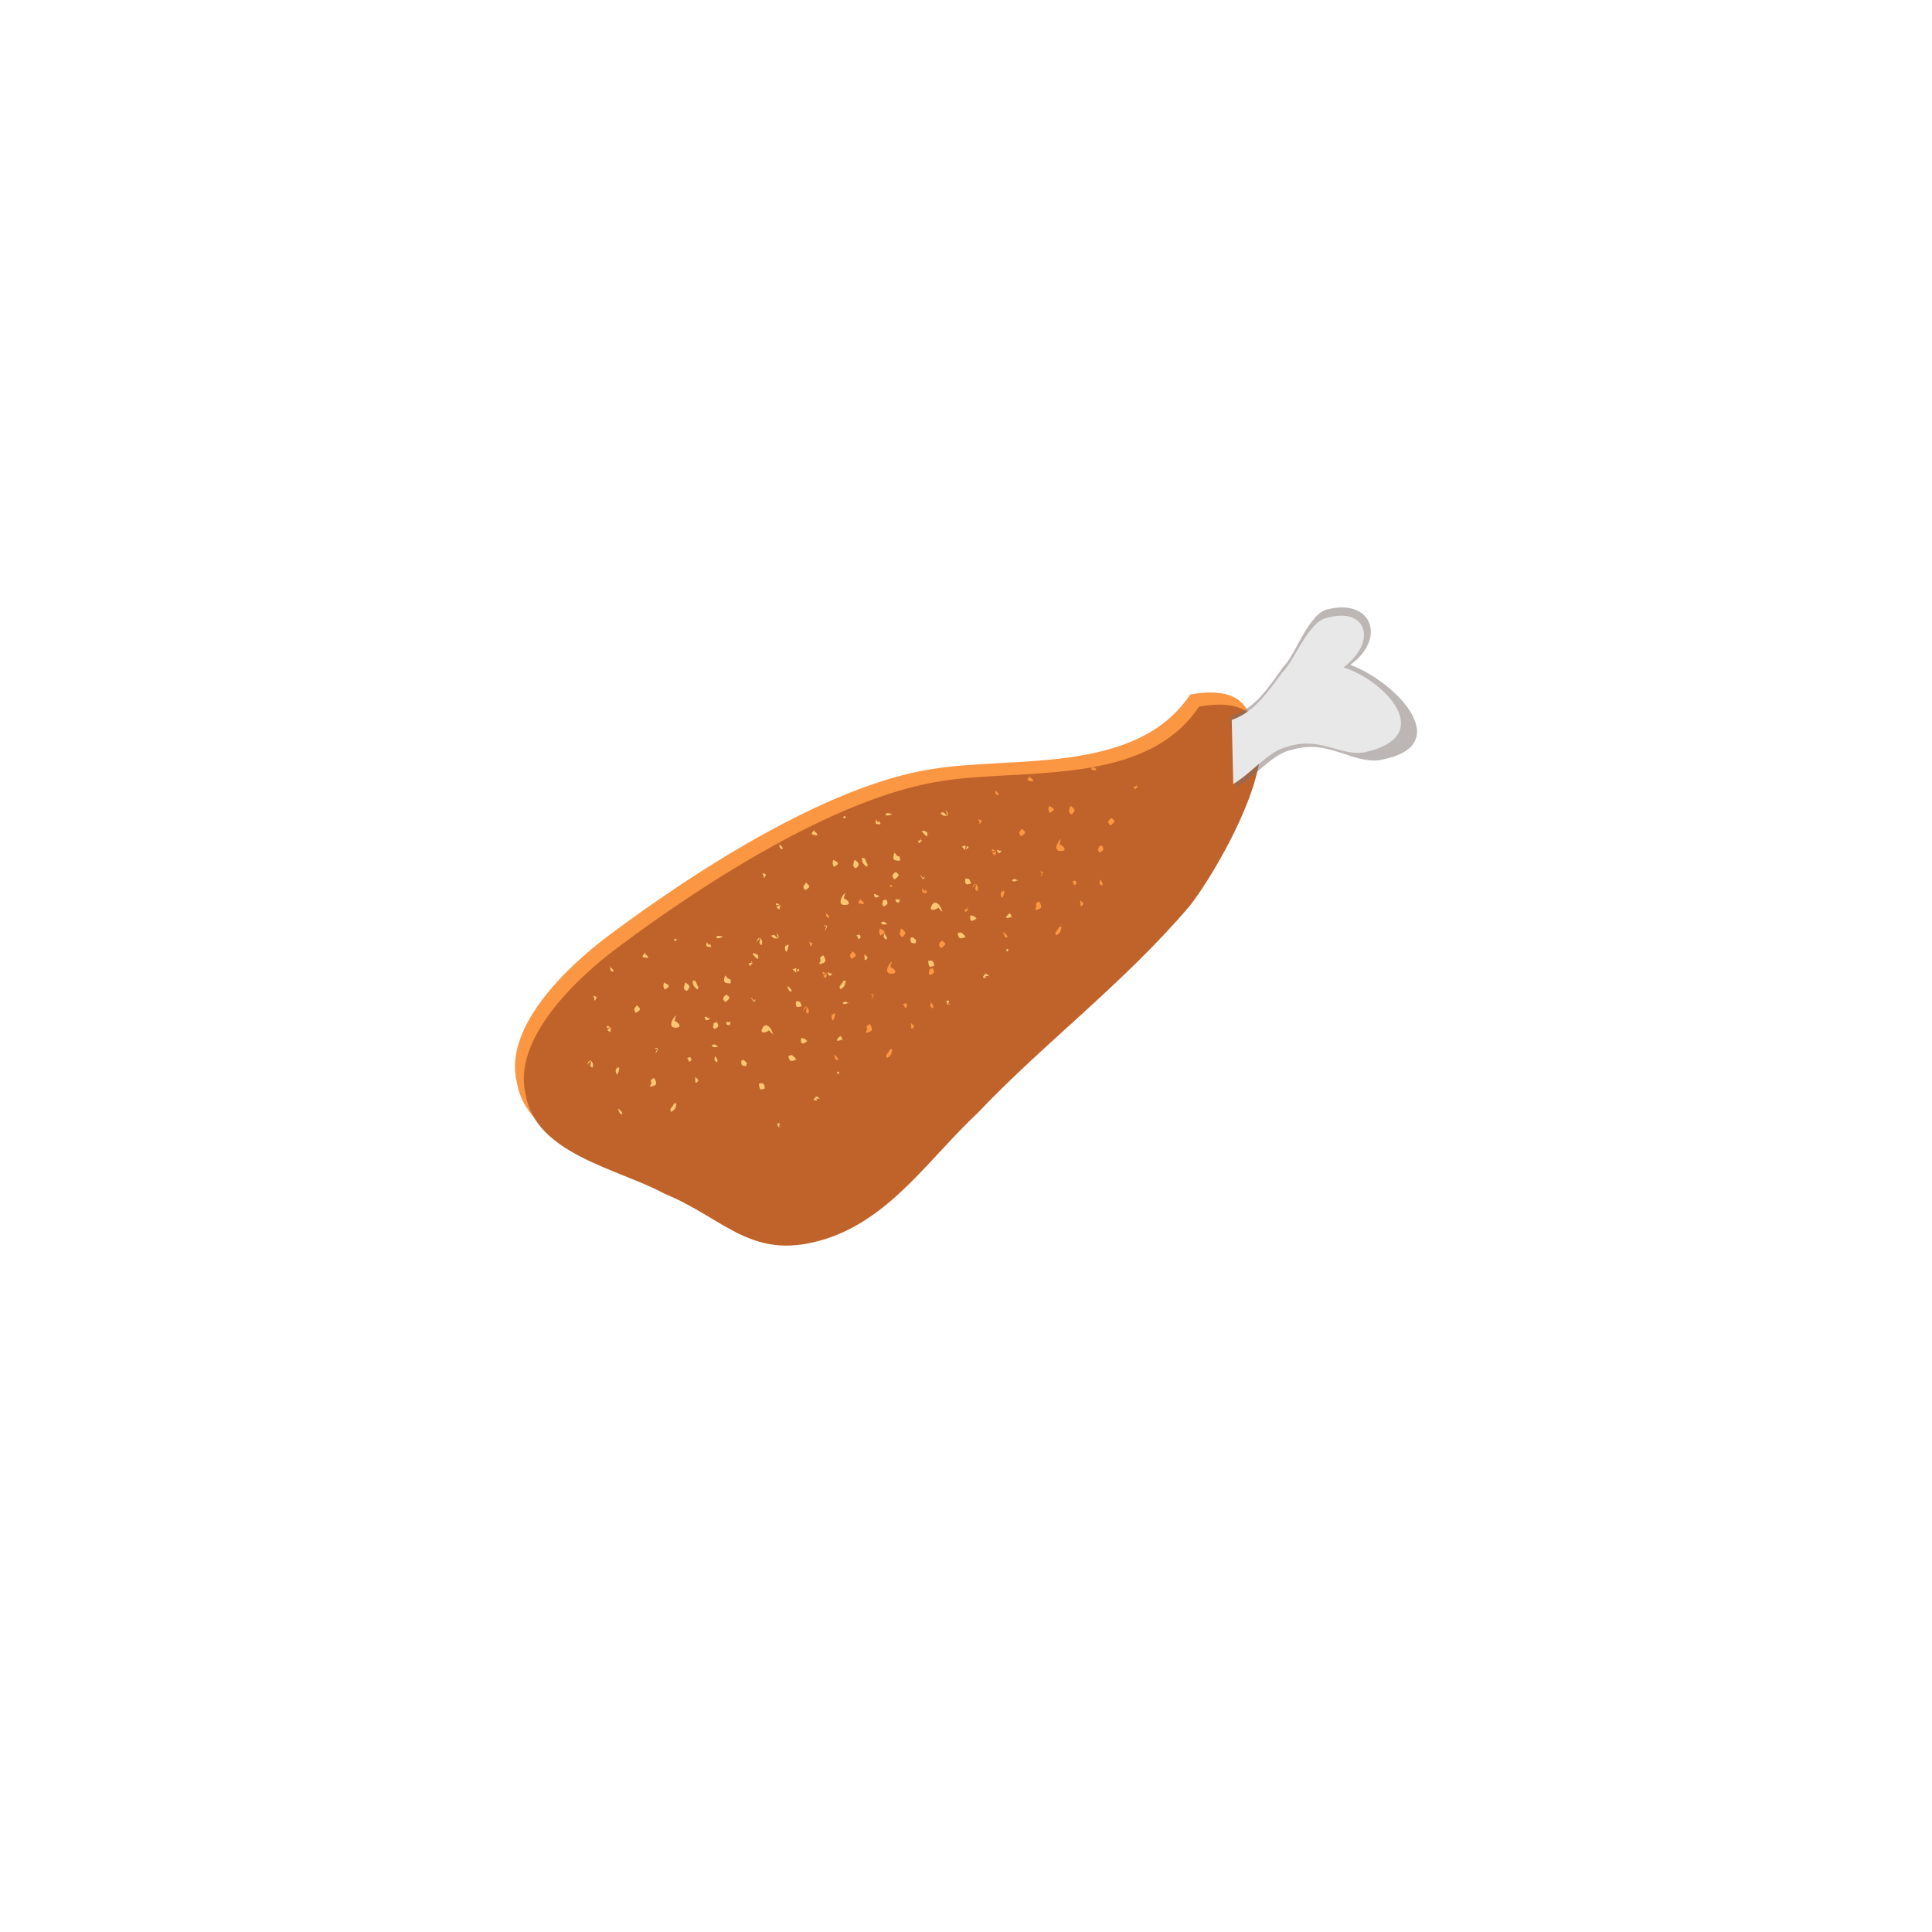
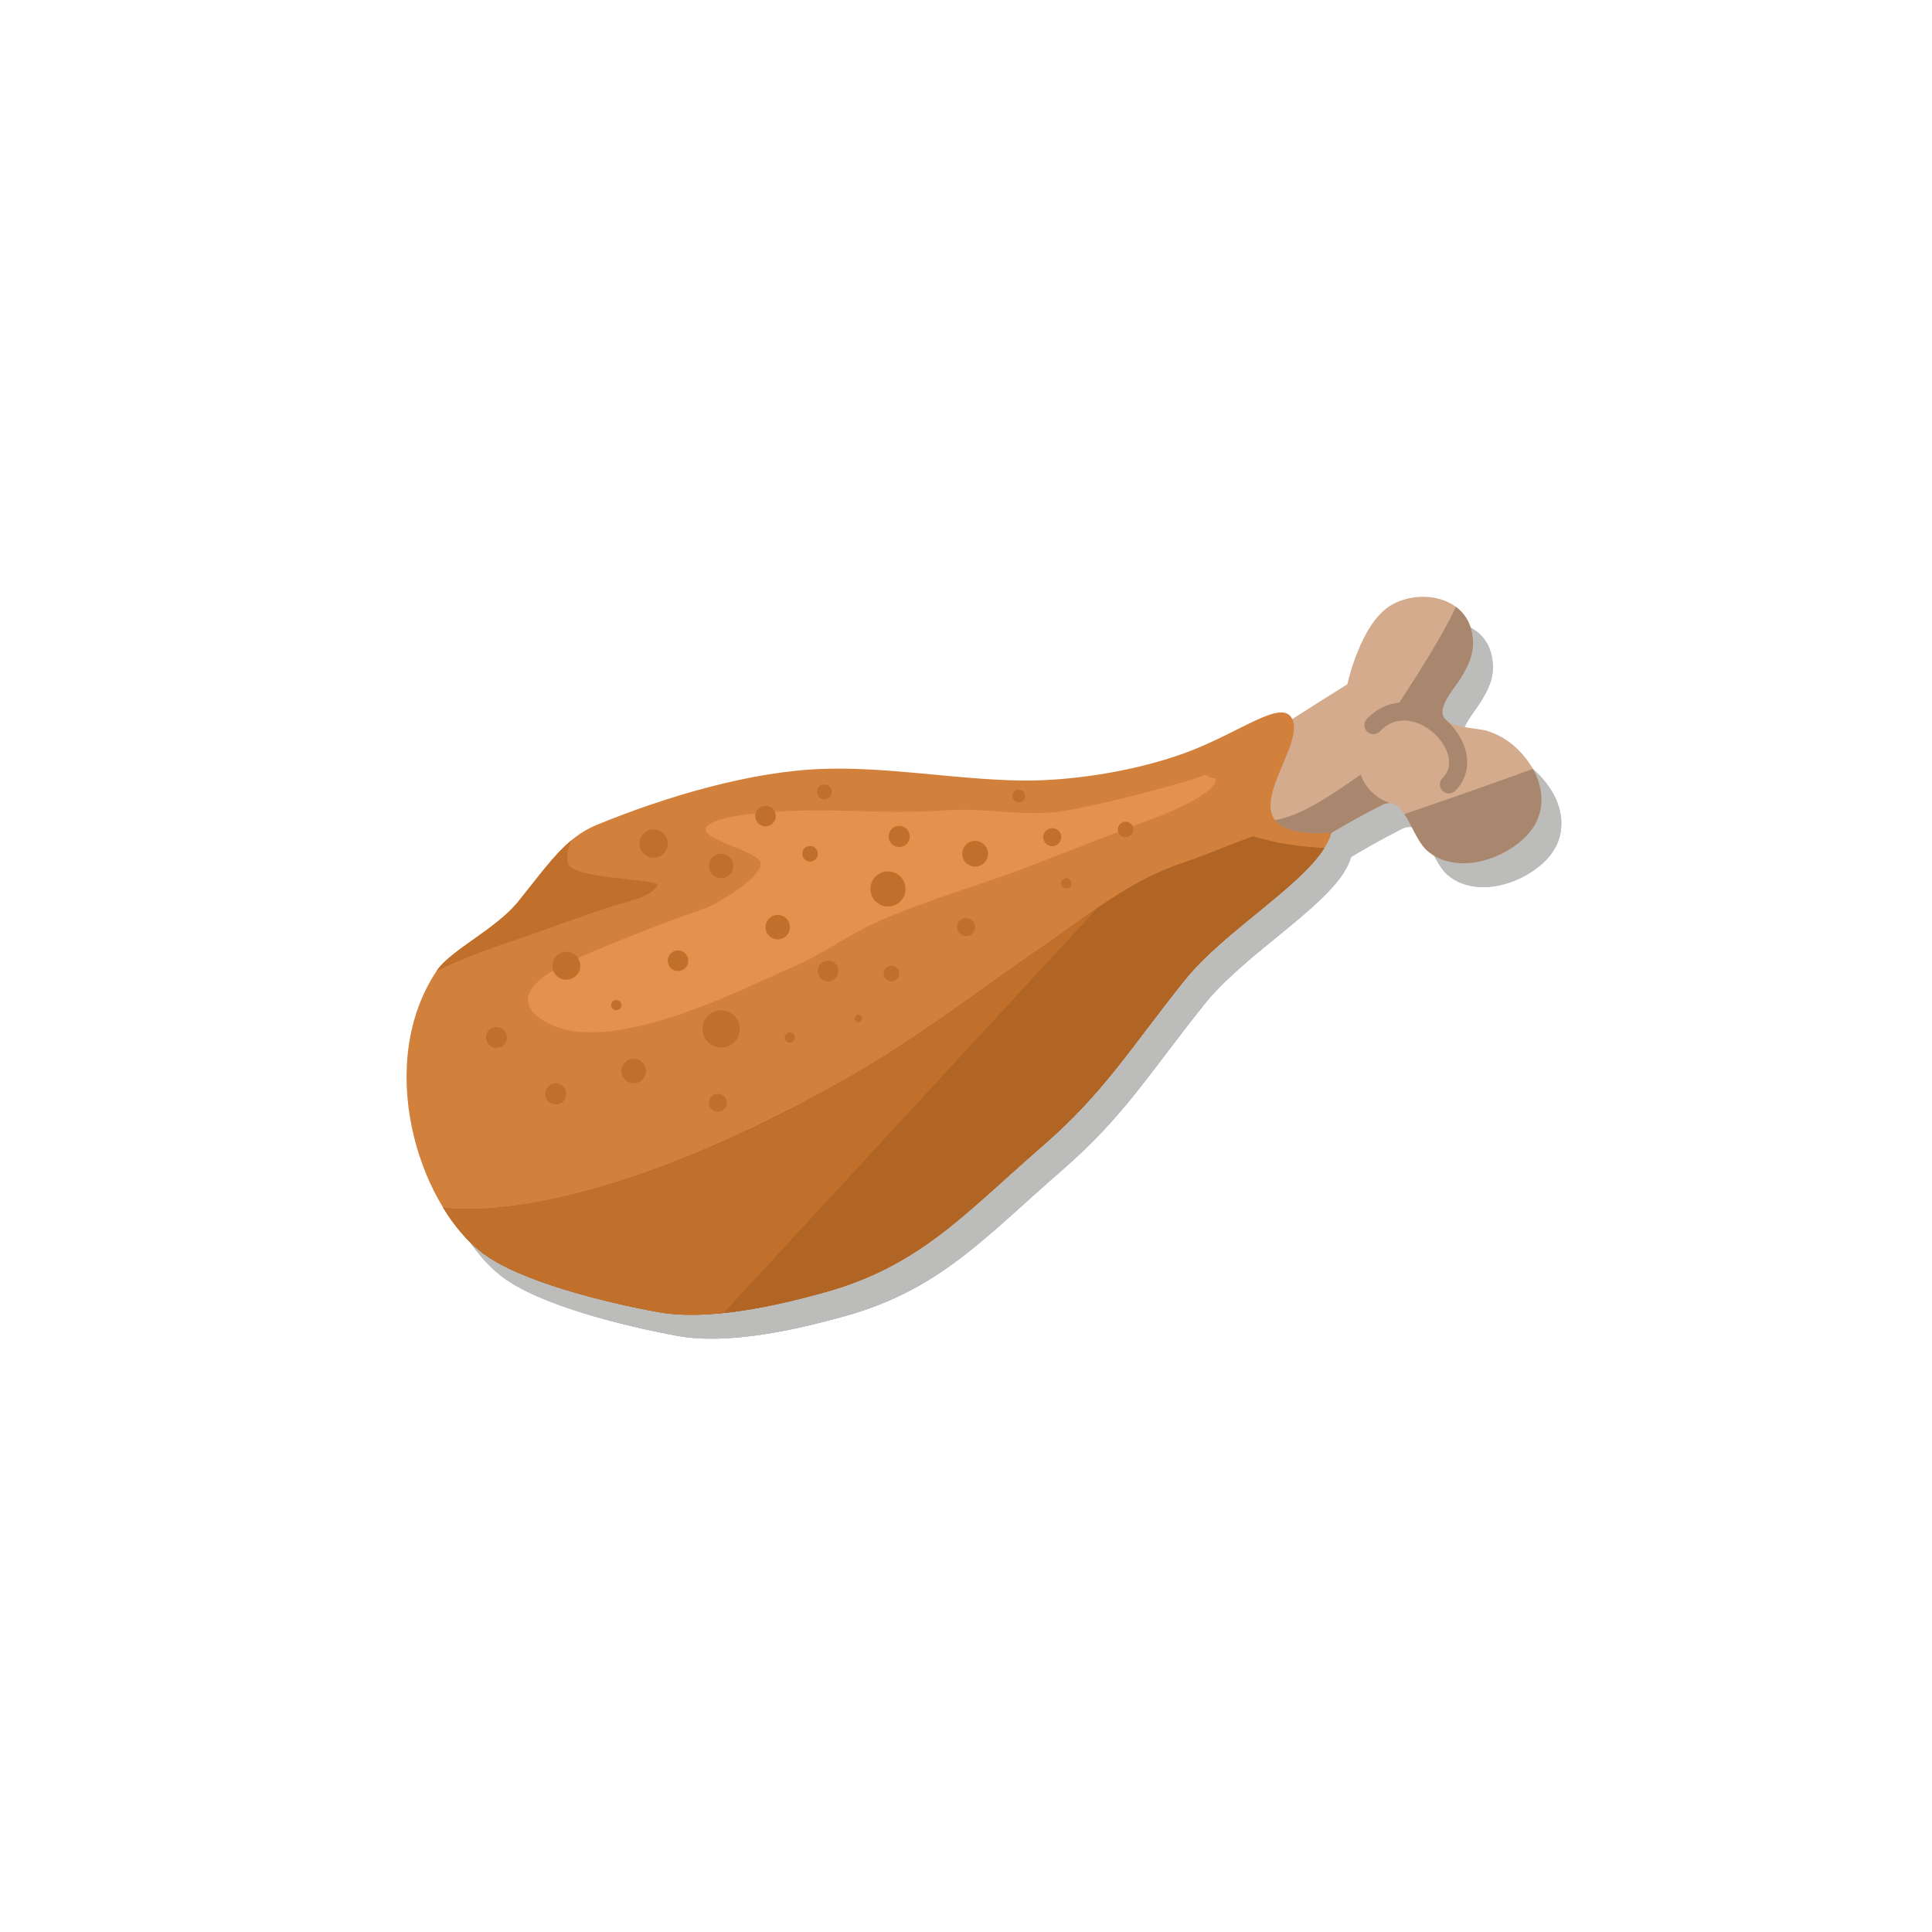
<svg xmlns="http://www.w3.org/2000/svg" version="1.1" id="Ebene_1" x="0px" y="0px" width="450px" height="450px" viewBox="0 0 450 450" enable-background="new 0 0 450 450" xml:space="preserve">
-   <g id="chicken_wing">
-     <g>
-       <path fill="#FB9642" d="M277.217,161.765c-12.505,18.854-41.693,14.277-60.122,17.364c-24.864,3.805-56.687,24.807-75.457,38.881    c-9.39,7.043-24.5,21.234-21.238,34.168c2.316,13.821,21.463,17.17,32.28,23.006c14.478,5.955,20.571,16.229,38.169,10.362    c14.822-5.036,23.493-18.511,34.829-29.155c15.164-16.023,33.936-30.103,49.16-47.957    C281.506,200.394,307.633,156.3,277.217,161.765" />
-     </g>
-     <g>
-       <path fill="#C0632A" d="M279.27,164.59c-12.506,18.859-41.693,14.278-60.124,17.365c-24.866,3.805-56.687,24.807-75.458,38.883    c-9.385,7.041-24.495,21.234-21.234,34.168c2.316,13.82,21.46,17.17,32.277,23.008c14.477,5.95,20.571,16.229,38.168,10.36    c14.827-5.036,23.497-18.513,34.83-29.155c15.164-16.025,33.937-30.103,49.158-47.956    C283.557,203.221,309.688,159.129,279.27,164.59" />
-     </g>
-     <g>
-       <g>
-         <path fill="#FBC672" d="M148.315,234.139c-0.371,0.752-0.996,0.754-0.242,1.752C149.696,235.129,148.948,234.758,148.315,234.139     " />
-       </g>
-       <g>
-         <path fill="#FBC672" d="M154.919,228.345c-0.37,0.753-0.618,1.257-0.114,2.13c1.622-0.76,0.869-1.132-0.134-1.627" />
-       </g>
-       <g>
-         <path fill="#FBC672" d="M159.431,229.324c0.004,0.627-0.496,1.002,0.51,1.496c1.12-1.006,0.621-1.252-0.264-1.998" />
-       </g>
-       <g>
-         <path fill="#FBC672" d="M157.465,236.467c-1.122,1.008-1.862,3.143,0.14,2.881c1.627-0.134-0.134-1.629-0.509-1.5" />
-       </g>
-       <g>
-         <path fill="#FBC672" d="M152.998,244.252c0.127,0.373-0.37,0.752-0.245,1.127c0.247-0.501,0.372-0.754,0.495-1.004     c-0.124-0.373-0.752-0.372-0.626,0.002" />
-       </g>
-       <g>
-         <path fill="#FBC672" d="M160.018,246.469c0.252,0.124,0.381,0.498,0.507,0.871c0.874-0.503,0.373-0.752,0.244-1.125" />
-       </g>
-       <g>
-         <path fill="#FBC672" d="M166.234,238.299c0.006,0.629-0.496,1.002,0.259,1.377c1.251-0.632,0.746-0.881,0.493-1.63" />
-       </g>
-       <g>
-         <path fill="#FBC672" d="M168.706,232.03c-0.121,0.25-0.624,0.629,0.257,1.376c1.497-1.137,0.874-1.133,0.245-1.756" />
-       </g>
-       <g>
-         <path fill="#FBC672" d="M151.791,252.393c0.121-0.25-0.252-0.123-0.375,0.754c1.749-0.386,1.624-0.762,0.991-2.006     c-0.626,0.002-0.498,0.377-0.871,0.502" />
-       </g>
-       <g>
-         <path fill="#FBC672" d="M143.63,248.053c-0.12,0.877-0.488,1.631,0.138,2.254c0.373-0.753,0.373-0.753,0.491-1.631     c-0.501-0.246-0.498,0.381-0.749,0.254" />
-       </g>
-       <g>
-         <path fill="#FBC672" d="M144.187,258.938c0.379,1.129,1.628,0.494-0.254-0.746" />
-       </g>
-       <g>
-         <path fill="#FBC672" d="M156.82,257.375c-0.373,0.752-0.999,0.756-0.493,1.629c0.875-0.505,0.997-0.754,1.242-1.887     c-0.126-0.371-0.627,0.006-0.627,0.006" />
-       </g>
-       <g>
-         <path fill="#FBC672" d="M161.924,251.465c0.249,0.123-0.25,0.502,0.251,0.75c0.999-0.756,0.123-0.877-0.259-1.377" />
-       </g>
-       <g>
-         <path fill="#FBC672" d="M166.524,245.936c0.002,0.621-0.496,1.004,0.51,1.5C167.405,246.682,166.653,246.311,166.524,245.936" />
-       </g>
-       <g>
-         <path fill="#FBC672" d="M142.334,239.297c-0.247,0.504-1.625,0.137-0.245,1.131c0.371-1.38,0.371-0.757-0.506-1.501     c-0.375,0.13-0.248,0.501-0.248,0.501" />
-       </g>
-       <g>
-         <path fill="#FBC672" d="M137.617,246.959c0.13,1-0.62,1.252,0.383,1.748C138.249,247.578,138.123,247.832,137.617,246.959     c-0.747,0.253-0.627,0.627-0.87,1.127" />
-       </g>
-       <g>
-         <path fill="#FBC672" d="M138.291,232.309c0.253,0.125,0.006,0.625,0.258,0.75c0.87-1.131,0.117-0.877-0.38-1.125" />
-       </g>
-       <g>
-         <path fill="#FBC672" d="M142.139,225.156c0.125,0.374-0.373,0.752,0.633,1.25l0.122-0.256l0,0     c-0.254-0.747-0.629-0.62-1.007-1.117" />
-       </g>
-       <g>
-         <path fill="#FBC672" d="M150.382,221.736c-0.747,0.877-1.247,1.256,0.256,1.375c0.25,0.121,0.498-0.378,0.373-0.131     c-0.501-0.869-1.128-0.869-0.877-0.744" />
-       </g>
-       <g>
-         <path fill="#FBC672" d="M157.75,218.818c-0.376,0.126-0.63-0.624-0.748,0.254l0.25,0.125c0.623-0.006,0,0,0,0" />
-       </g>
-       <g>
-         <path fill="#FBC672" d="M164.638,219.41c0.003,0.625-0.621,1.254,1.005,1.119l0,0c0.125-0.252-0.375-0.498-0.253-0.749     c-0.376,0.128-0.248,0.503-0.248,0.503" />
-       </g>
-       <g>
-         <path fill="#FBC672" d="M175.051,224.238c-0.126,0.25-1.127-0.248-0.369,0.752l0.62-0.628c-0.63-0.622-0.38-0.5-0.125-0.375" />
-       </g>
-     </g>
-     <g>
-       <g>
-         <path fill="#FBC672" d="M186.784,234.341c-0.452-0.707-0.131-1.245-1.375-1.11C185.219,235.012,185.928,234.561,186.784,234.341" />
-       </g>
-       <g>
-         <path fill="#FBC672" d="M188.339,242.986c-0.452-0.707-0.759-1.18-1.763-1.197c-0.19,1.783,0.52,1.33,1.46,0.725" />
-       </g>
-       <g>
-         <path fill="#FBC672" d="M185.17,246.348c-0.536-0.324-0.6-0.943-1.543-0.339c0.284,1.481,0.754,1.175,1.848,0.81" />
-       </g>
-       <g>
-         <path fill="#FBC672" d="M180.067,240.975c-0.285-1.479-1.727-3.213-2.537-1.365c-0.724,1.464,1.461,0.724,1.546,0.338" />
-       </g>
-       <g>
-         <path fill="#FBC672" d="M175.705,233.132c-0.389-0.081-0.455-0.702-0.839-0.788c0.303,0.471,0.451,0.707,0.604,0.94     c0.387,0.083,0.707-0.451,0.321-0.536" />
-       </g>
-       <g>
-         <path fill="#FBC672" d="M170.182,238.003c-0.235,0.151-0.623,0.065-1.011-0.017c-0.015,1.008,0.459,0.705,0.844,0.791" />
-       </g>
-       <g>
-         <path fill="#FBC672" d="M173.972,247.543c-0.538-0.318-0.604-0.941-1.312-0.488c-0.1,1.396,0.371,1.094,1.143,1.262" />
-       </g>
-       <g>
-         <path fill="#FBC672" d="M178.071,252.896c-0.153-0.237-0.221-0.859-1.315-0.491c0.201,1.868,0.52,1.331,1.379,1.112" />
-       </g>
-       <g>
-         <path fill="#FBC672" d="M169.354,227.896c0.152,0.235,0.234-0.151-0.453-0.707c-0.575,1.699-0.186,1.783,1.208,1.885     c0.32-0.539-0.064-0.621,0.019-1.01" />
-       </g>
-       <g>
-         <path fill="#FBC672" d="M177.282,223.148c-0.69-0.559-1.146-1.264-2.002-1.047c0.452,0.709,0.452,0.709,1.144,1.264     c0.47-0.302-0.068-0.622,0.168-0.775" />
-       </g>
-       <g>
-         <path fill="#FBC672" d="M167.667,218.004c-1.158-0.249-1.262,1.144,0.773,0.173" />
-       </g>
-       <g>
-         <path fill="#FBC672" d="M162.493,229.636c-0.455-0.706-0.134-1.243-1.143-1.261c-0.019,1.01,0.134,1.245,0.969,2.035     c0.387,0.087,0.324-0.539,0.324-0.539" />
-       </g>
-       <g>
-         <path fill="#FBC672" d="M164.919,237.057c-0.234,0.148-0.299-0.471-0.772-0.171c0.135,1.246,0.69,0.556,1.311,0.488" />
-       </g>
-       <g>
-         <path fill="#FBC672" d="M167.285,243.854c-0.538-0.32-0.605-0.942-1.55-0.338C166.191,244.221,166.898,243.768,167.285,243.854" />
-       </g>
-       <g>
-         <path fill="#FBC672" d="M185.448,226.551c-0.303-0.466,0.727-1.459-0.84-0.79c0.993,1.028,0.456,0.71,1.546,0.339     c0.085-0.385-0.303-0.471-0.303-0.471" />
-       </g>
-       <g>
-         <path fill="#FBC672" d="M181.322,218.56c-0.926-0.401-0.759-1.179-1.7-0.571C180.464,218.777,180.312,218.542,181.322,218.56     c0.168-0.771-0.216-0.858-0.522-1.329" />
-       </g>
-       <g>
-         <path fill="#FBC672" d="M193.52,226.699c-0.236,0.15-0.538-0.324-0.773-0.172c0.52,1.33,0.688,0.556,1.161,0.253" />
-       </g>
-       <g>
-         <path fill="#FBC672" d="M197.664,233.68c-0.385-0.082-0.448-0.705-1.393-0.104l0.148,0.238l0,0     c0.774,0.168,0.859-0.219,1.479-0.284" />
-       </g>
-       <g>
-         <path fill="#FBC672" d="M196.344,242.508c-0.37-1.094-0.434-1.717-1.312-0.486c-0.234,0.149,0.064,0.619-0.082,0.384     c1.005,0.019,1.325-0.521,1.092-0.367" />
-       </g>
-       <g>
-         <path fill="#FBC672" d="M195.04,250.326c0.084-0.385,0.857-0.217,0.17-0.771l-0.235,0.149c-0.32,0.537,0,0,0,0" />
-       </g>
-       <g>
-         <path fill="#FBC672" d="M190.979,255.921c-0.537-0.319-0.754-1.179-1.479,0.284l0,0c0.15,0.238,0.621-0.066,0.771,0.17     c0.085-0.387-0.299-0.471-0.299-0.471" />
-       </g>
-       <g>
-         <path fill="#FBC672" d="M181.469,262.352c-0.149-0.235,0.792-0.843-0.449-0.707l0.216,0.855c0.856-0.215,0.621-0.064,0.389,0.087     " />
-       </g>
-     </g>
-     <g>
-       <g>
-         <path fill="#FBC672" d="M187.74,205.568c-0.372,0.75-1,0.754-0.241,1.754C189.122,206.561,188.37,206.189,187.74,205.568" />
-       </g>
-       <g>
-         <path fill="#FBC672" d="M194.345,199.776c-0.373,0.75-0.621,1.257-0.117,2.127c1.623-0.759,0.871-1.13-0.134-1.625" />
-       </g>
-       <g>
-         <path fill="#FBC672" d="M198.855,200.754c0.004,0.625-0.494,1.004,0.508,1.499c1.122-1.007,0.621-1.253-0.26-1.999" />
-       </g>
-       <g>
-         <path fill="#FBC672" d="M196.891,207.9c-1.122,1.004-1.861,3.136,0.136,2.879c1.629-0.135-0.13-1.63-0.506-1.5" />
-       </g>
-       <g>
-         <path fill="#FBC672" d="M192.422,215.684c0.128,0.37-0.373,0.752-0.244,1.129c0.248-0.505,0.373-0.759,0.494-1.006     c-0.125-0.376-0.751-0.374-0.625,0.003" />
-       </g>
-       <g>
-         <path fill="#FBC672" d="M199.446,217.9c0.248,0.122,0.376,0.498,0.501,0.871c0.875-0.502,0.373-0.749,0.245-1.126" />
-       </g>
-       <g>
-         <path fill="#FBC672" d="M205.659,209.732c0.007,0.625-0.494,1.004,0.257,1.377c1.249-0.635,0.748-0.883,0.492-1.633" />
-       </g>
-       <g>
-         <path fill="#FBC672" d="M208.133,203.461c-0.126,0.252-0.625,0.627,0.259,1.374c1.494-1.133,0.868-1.128,0.238-1.752" />
-       </g>
-       <g>
-         <path fill="#FBC672" d="M191.212,223.823c0.125-0.251-0.25-0.121-0.37,0.755c1.749-0.385,1.621-0.76,0.99-2.01     c-0.625,0.006-0.498,0.381-0.873,0.506" />
-       </g>
-       <g>
-         <path fill="#FBC672" d="M183.052,219.487c-0.115,0.874-0.488,1.628,0.141,2.249c0.37-0.752,0.37-0.752,0.489-1.629     c-0.498-0.248-0.498,0.378-0.746,0.254" />
-       </g>
-       <g>
-         <path fill="#FBC672" d="M183.611,230.373c0.379,1.122,1.629,0.49-0.253-0.753" />
-       </g>
-       <g>
-         <path fill="#FBC672" d="M196.246,228.805c-0.374,0.756-0.998,0.758-0.496,1.631c0.874-0.502,0.996-0.757,1.244-1.885     c-0.125-0.375-0.627,0.004-0.627,0.004" />
-       </g>
-       <g>
-         <path fill="#FBC672" d="M201.346,222.896c0.251,0.124-0.249,0.502,0.253,0.75c0.997-0.756,0.12-0.875-0.259-1.375" />
-       </g>
-       <g>
-         <path fill="#FBC672" d="M205.949,217.368c0.003,0.624-0.494,1.003,0.508,1.498C206.829,218.111,206.078,217.741,205.949,217.368" />
-       </g>
-       <g>
-         <path fill="#FBC672" d="M181.756,210.729c-0.245,0.502-1.624,0.135-0.242,1.129c0.367-1.377,0.37-0.753-0.51-1.498     c-0.376,0.127-0.251,0.499-0.251,0.499" />
-       </g>
-       <g>
-         <path fill="#FBC672" d="M177.041,218.39c0.131,1.002-0.62,1.255,0.385,1.747C177.67,219.012,177.548,219.263,177.041,218.39     c-0.752,0.253-0.624,0.627-0.872,1.13" />
-       </g>
-       <g>
-         <path fill="#FBC672" d="M177.715,203.742c0.251,0.124,0.004,0.625,0.254,0.748c0.874-1.129,0.122-0.877-0.379-1.124" />
-       </g>
-       <g>
-         <path fill="#FBC672" d="M181.56,196.586c0.128,0.378-0.373,0.756,0.632,1.25l0.123-0.252l0,0     c-0.253-0.748-0.627-0.62-1.005-1.121" />
-       </g>
-       <g>
-         <path fill="#FBC672" d="M189.807,193.165c-0.749,0.882-1.248,1.26,0.256,1.376c0.252,0.124,0.5-0.379,0.376-0.125     c-0.508-0.877-1.133-0.875-0.883-0.749" />
-       </g>
-       <g>
-         <path fill="#FBC672" d="M197.175,190.249c-0.375,0.129-0.63-0.624-0.749,0.255l0.25,0.126c0.624-0.007,0,0,0,0" />
-       </g>
-       <g>
-         <path fill="#FBC672" d="M204.061,190.841c0.004,0.626-0.621,1.253,1.01,1.12l0,0c0.124-0.252-0.381-0.497-0.255-0.748     c-0.376,0.125-0.247,0.502-0.247,0.502" />
-       </g>
-       <g>
-         <path fill="#FBC672" d="M214.478,195.67c-0.129,0.25-1.132-0.247-0.374,0.754l0.624-0.631c-0.63-0.623-0.379-0.499-0.131-0.375" />
-       </g>
+   <g>
+     <g opacity="0.3">
+       <path fill="#1D1D1B" d="M279.962,193.368c3.451-2.67,5.734-7.237,9.591-9.959c3.405-2.408,3.896-2.316,7.443-4.709    c8.569-5.776,21.464-13.746,21.464-13.746s3.07-14.353,10.281-18.48c6.791-3.885,17.108-1.878,18.723,6.384    c0.845,4.295-0.431,7.125-2.616,10.691c-1.302,2.114-5.156,6.432-4.048,8.848c1.322,2.896,7.703,2.587,10.328,3.439    c3.675,1.198,6.463,3.27,8.917,6.375c4.486,5.68,5.43,13.358-0.715,18.865c-6.391,5.721-16.543,7.755-22.314,2.571    c-3.807-3.417-5.232-13.226-10.479-10.584c-4.31,2.171-12.587,6.704-16.438,9.552c-3.934,2.908-7.565,5.206-12.436,6.474    c-4.425,1.15-8.796,4.416-13.167,5.2" />
+       <path fill="#1D1D1B" d="M321.559,185.996c-11.663,8.176-17.182,11.088-24.023,10.84c0.283,3.495,9.539,4.108,10.015,7.584    c0.847-0.572,1.691-1.169,2.549-1.806c3.852-2.848,12.129-7.381,16.438-9.552c0.703-0.354,1.337-0.475,1.917-0.424    C325.315,191.641,322.648,189.103,321.559,185.996z" />
+       <path fill="#1D1D1B" d="M305.566,172.924c-2.481-4.714-12.21,3.427-25.242,8.14c-12.089,4.339-26.969,6.531-38.562,6.29    c-15.1-0.315-30.185-3.178-45.245-2.709c-17.076,0.536-36.993,6.536-52.823,13.02c-7.362,3.014-11.277,9.151-18.401,17.956    c-5.16,6.382-15.71,11.232-18.938,16.065c-14.371,21.518-4.538,53.599,10.189,65.365c8.812,7.041,29.8,12.007,41.211,14.099    c11.859,2.174,27.721-1.445,39.041-4.602c22.183-6.188,32.447-18.255,50.672-34.08c14.309-12.424,20.139-22.404,33.053-38.559    c10.124-12.665,31.274-24.057,34.24-34.341C286.801,201.175,309.468,180.346,305.566,172.924z" />
+       <path fill="none" stroke="#1D1D1B" stroke-width="4.201" stroke-linecap="round" stroke-miterlimit="10" d="M324.528,174.463    c9.405-9.903,25.595,5.757,17.584,13.811" />
+       <path fill="#1D1D1B" d="M341.465,173.29c-0.28-0.26-0.514-0.551-0.665-0.893c-1.108-2.416,2.746-6.734,4.048-8.848    c2.186-3.566,3.461-6.396,2.616-10.691c-0.506-2.593-1.871-4.57-3.716-5.941c-3.259,6.996-9.514,16.715-13.803,23.229    c3.34-0.366,5.489,0.76,7.758,2.187C338.92,172.773,340.166,173.096,341.465,173.29z" />
+       <path fill="#1D1D1B" d="M331.759,195.186c1.733,2.614,3.12,6.543,5.257,8.461c5.771,5.184,15.924,3.15,22.314-2.571    c5.303-4.751,5.318-11.114,2.348-16.42C351.742,188.276,341.756,191.744,331.759,195.186z" />
+       <path fill="#1D1D1B" d="M296.513,200.393c-6.124,2.154-10.403,4.162-16.551,6.235c-9.866,3.328-17.979,8.942-31.286,18.661    c-9.804,6.315-28.68,21.124-45.663,30.815c-64.716,36.923-95.184,30.703-95.184,30.703c2.542,4.16,5.511,7.682,8.714,10.242    c8.812,7.041,29.8,12.007,41.211,14.099c11.859,2.174,27.721-1.445,39.041-4.602c22.183-6.188,32.447-18.255,50.672-34.08    c14.309-12.424,20.139-22.404,33.053-38.559c8.978-11.231,26.613-21.459,32.565-30.802    C307.435,202.844,301.858,202.02,296.513,200.393z" />
+       <path fill="#1D1D1B" d="M136.955,206.702c-0.446-1.75-0.043-3.596,0.808-5.44c-4.1,3.389-7.507,8.223-12.47,14.357    c-5.16,6.382-15.71,11.232-18.938,16.065c-0.01,0.015-0.018,0.03-0.027,0.045c4.762-2.228,9.64-4.255,14.798-5.996    c8.987-3.028,17.838-6.454,26.86-9.323c2.908-0.925,8.63-1.941,9.953-4.909C154.4,210.177,137.793,210.016,136.955,206.702z" />
+       <path fill="#1D1D1B" d="M285.233,186.097c-5.78,2.177-22.493,6.511-32.069,8.24c-9.644,1.742-18.174-0.75-28.678-0.014    c-9.637,0.677-18.29,0.13-27.836,0c-5.173-0.069-24.066,0.253-27.345,3.718c-2.716,2.875,12.208,5.654,12.52,8.588    c0.342,3.211-10.151,9.564-13.335,10.658c-10.282,3.534-20.635,7.668-30.251,11.895c-7.1,3.119-15.71,8.746-6.901,14.185    c9.462,5.835,25.738,0.696,35.573-2.944c7.866-2.914,15.447-6.585,23.01-9.912c6.708-2.944,12.263-7.18,18.99-10.201    c11.49-5.157,24.557-8.726,36.458-13.34c9.837-3.815,19.588-7.654,29.372-11.332c3.382-1.27,13.483-5.623,13.057-8.75    C285.714,186.744,286.061,185.912,285.233,186.097" />
+       <path fill="#1D1D1B" d="M296.513,200.393c-6.124,2.154-10.403,4.162-16.551,6.235c-9.866,3.328-17.979,8.942-31.286,18.661    c-9.804,6.315-28.68,21.124-45.663,30.815c-64.716,36.923-95.184,30.703-95.184,30.703c2.542,4.16,5.511,7.682,8.714,10.242    c8.812,7.041,29.8,12.007,41.211,14.099c11.859,2.174,27.721-1.445,39.041-4.602c22.183-6.188,32.447-18.255,50.672-34.08    c14.309-12.424,20.139-22.404,33.053-38.559c8.978-11.231,26.613-21.459,32.565-30.802    C307.435,202.844,301.858,202.02,296.513,200.393z" />
+       <path fill="#1D1D1B" d="M196.796,306.547c22.183-6.188,32.447-18.255,50.672-34.08c14.309-12.424,20.139-22.404,33.053-38.559    c8.978-11.231,26.613-21.459,32.565-30.802c-5.651-0.263-11.229-1.086-16.573-2.713c-6.124,2.154-10.403,4.162-16.551,6.235    c-6.64,2.241-12.49,5.522-19.661,10.387l-87.125,94.372C181.451,310.524,189.952,308.455,196.796,306.547z" />
+       <path fill="#1D1D1B" d="M176.94,245.223c0,2.403-1.946,4.347-4.344,4.347c-2.399,0-4.344-1.943-4.344-4.347    c0-2.396,1.945-4.339,4.344-4.339C174.994,240.885,176.94,242.827,176.94,245.223z" />
+       <circle fill="#1D1D1B" cx="197.52" cy="231.729" r="2.396" />
+       <circle fill="#1D1D1B" cx="182.93" cy="195.643" r="2.396" />
+       <circle fill="#1D1D1B" cx="162.562" cy="229.331" r="2.397" />
+       <path fill="#1D1D1B" d="M214.084,232.319c0,1.003-0.812,1.814-1.812,1.814c-1.004,0-1.815-0.812-1.815-1.814    c0-0.999,0.811-1.812,1.815-1.812C213.272,230.508,214.084,231.32,214.084,232.319z" />
+       <circle fill="#1D1D1B" cx="193.311" cy="204.42" r="1.813" />
+       <circle fill="#1D1D1B" cx="172.596" cy="207.267" r="2.847" />
+       <circle fill="#1D1D1B" cx="136.545" cy="230.508" r="3.252" />
+       <circle fill="#1D1D1B" cx="120.285" cy="247.204" r="2.439" />
+       <circle fill="#1D1D1B" cx="152.228" cy="255.027" r="2.846" />
+       <path fill="#1D1D1B" d="M188.621,221.52c0,1.573-1.272,2.848-2.845,2.848c-1.571,0-2.845-1.275-2.845-2.848    c0-1.57,1.274-2.845,2.845-2.845C187.349,218.676,188.621,219.95,188.621,221.52z" />
+       <path fill="#1D1D1B" d="M231.757,221.52c0,1.159-0.94,2.098-2.099,2.098c-1.159,0-2.096-0.939-2.096-2.098    c0-1.156,0.937-2.096,2.096-2.096C230.817,219.424,231.757,220.365,231.757,221.52z" />
+       <circle fill="#1D1D1B" cx="249.727" cy="200.554" r="2.096" />
+       <circle fill="#1D1D1B" cx="253.023" cy="211.312" r="1.2" />
+       <circle fill="#1D1D1B" cx="231.756" cy="204.42" r="2.996" />
+       <circle fill="#1D1D1B" cx="214.082" cy="200.394" r="2.462" />
+       <circle fill="#1D1D1B" cx="196.651" cy="190.013" r="1.738" />
+       <path fill="#1D1D1B" d="M268.598,198.757c0,0.992-0.805,1.797-1.799,1.797c-0.988,0-1.793-0.805-1.793-1.797    c0-0.993,0.805-1.797,1.793-1.797C267.793,196.96,268.598,197.764,268.598,198.757z" />
+       <circle fill="#1D1D1B" cx="211.463" cy="212.619" r="4.088" />
+       <circle fill="#1D1D1B" cx="188.622" cy="247.204" r="1.198" />
+       <path fill="#1D1D1B" d="M149.383,239.683c0,0.663-0.537,1.201-1.198,1.201s-1.197-0.538-1.197-1.201    c0-0.66,0.536-1.197,1.197-1.197S149.383,239.023,149.383,239.683z" />
+       <circle fill="#1D1D1B" cx="204.546" cy="242.789" r="0.87" />
+       <circle fill="#1D1D1B" cx="134.081" cy="260.338" r="2.463" />
+       <path fill="#1D1D1B" d="M243.438,190.968c0,0.828-0.67,1.498-1.496,1.498c-0.83,0-1.498-0.67-1.498-1.498    c0-0.826,0.668-1.497,1.498-1.497C242.768,189.47,243.438,190.142,243.438,190.968z" />
+       <circle fill="#1D1D1B" cx="156.871" cy="202.051" r="3.294" />
+       <path fill="#1D1D1B" d="M173.945,262.437c0,1.156-0.939,2.093-2.098,2.093c-1.157,0-2.098-0.937-2.098-2.093    c0-1.158,0.941-2.1,2.098-2.1C173.006,260.338,173.945,261.279,173.945,262.437z" />
    </g>
    <g>
      <g>
        <g>
-           <path fill="#FB9642" d="M198.581,221.574c-0.371,0.752-1,0.758-0.242,1.755C199.962,222.567,199.21,222.197,198.581,221.574" />
+           <g>
+             <path fill="#D4AB8C" d="M275.325,187.804c3.451-2.67,5.734-7.237,9.591-9.959c3.405-2.408,3.896-2.316,7.443-4.709       c8.569-5.776,21.464-13.746,21.464-13.746s3.07-14.353,10.281-18.48c6.791-3.885,17.108-1.878,18.723,6.384       c0.845,4.295-0.431,7.125-2.616,10.691c-1.302,2.114-5.156,6.432-4.048,8.848c1.322,2.896,7.703,2.587,10.328,3.439       c3.675,1.198,6.463,3.27,8.917,6.375c4.486,5.68,5.43,13.358-0.715,18.865c-6.391,5.721-16.543,7.755-22.314,2.571       c-3.807-3.417-5.232-13.226-10.479-10.584c-4.31,2.171-12.587,6.704-16.438,9.552c-3.934,2.908-7.565,5.206-12.436,6.474       c-4.425,1.15-8.796,4.416-13.167,5.2" />
+             <path fill="#A9876E" d="M316.922,180.432c-11.663,8.176-17.182,11.088-24.023,10.84c0.283,3.495,9.539,4.108,10.015,7.584       c0.847-0.572,1.691-1.169,2.549-1.806c3.852-2.848,12.129-7.381,16.438-9.552c0.703-0.354,1.337-0.475,1.917-0.424       C320.678,186.077,318.011,183.539,316.922,180.432z" />
+             <path fill="#D2813D" d="M300.929,167.359c-2.481-4.714-12.21,3.427-25.242,8.14c-12.089,4.339-26.969,6.531-38.562,6.29       c-15.1-0.315-30.185-3.178-45.245-2.709c-17.076,0.536-36.993,6.536-52.823,13.02c-7.362,3.014-11.277,9.151-18.401,17.956       c-5.16,6.382-15.71,11.232-18.938,16.065c-14.371,21.518-4.538,53.599,10.189,65.365c8.812,7.041,29.8,12.007,41.211,14.099       c11.859,2.174,27.721-1.445,39.041-4.602c22.183-6.188,32.446-18.255,50.672-34.08c14.309-12.424,20.139-22.404,33.053-38.559       c10.124-12.665,31.274-24.057,34.24-34.341C282.164,195.61,304.831,174.781,300.929,167.359z" />
+             <path fill="none" stroke="#A9876E" stroke-width="4.201" stroke-linecap="round" stroke-miterlimit="10" d="M319.891,168.898       c9.405-9.903,25.595,5.757,17.584,13.811" />
+             <path fill="#A9876E" d="M336.828,167.725c-0.28-0.26-0.514-0.551-0.665-0.893c-1.108-2.416,2.746-6.734,4.048-8.848       c2.186-3.566,3.461-6.396,2.616-10.691c-0.506-2.593-1.871-4.57-3.716-5.941c-3.259,6.996-9.514,16.715-13.803,23.229       c3.34-0.366,5.489,0.76,7.758,2.187C334.283,167.208,335.53,167.532,336.828,167.725z" />
+             <path fill="#A9876E" d="M327.122,189.622c1.733,2.614,3.12,6.543,5.257,8.461c5.771,5.184,15.924,3.15,22.314-2.571       c5.303-4.751,5.318-11.114,2.348-16.42C347.106,182.712,337.119,186.18,327.122,189.622z" />
+             <path fill="#A15E2C" d="M291.876,194.829c-6.124,2.154-10.403,4.162-16.551,6.235c-9.866,3.328-17.979,8.942-31.286,18.661       c-9.804,6.315-28.68,21.124-45.663,30.815c-64.716,36.923-95.184,30.703-95.184,30.703c2.542,4.16,5.511,7.682,8.714,10.242       c8.812,7.041,29.8,12.007,41.211,14.099c11.859,2.174,27.721-1.445,39.041-4.602c22.183-6.188,32.446-18.255,50.672-34.08       c14.309-12.424,20.139-22.404,33.053-38.559c8.978-11.231,26.613-21.459,32.565-30.802       C302.798,197.279,297.221,196.456,291.876,194.829z" />
+             <path fill="#C0702A" d="M132.319,201.138c-0.446-1.75-0.043-3.596,0.808-5.44c-4.1,3.389-7.507,8.223-12.47,14.357       c-5.16,6.382-15.71,11.232-18.938,16.065c-0.01,0.015-0.018,0.03-0.027,0.045c4.762-2.228,9.64-4.255,14.798-5.996       c8.987-3.028,17.838-6.454,26.86-9.323c2.908-0.925,8.63-1.941,9.953-4.909C149.763,204.612,133.156,204.452,132.319,201.138z" />
+             <path fill="#E5914D" d="M280.596,180.532c-5.78,2.177-22.493,6.511-32.069,8.24c-9.644,1.742-18.174-0.75-28.678-0.014       c-9.637,0.677-18.29,0.13-27.836,0c-5.173-0.069-24.066,0.253-27.345,3.718c-2.716,2.875,12.208,5.654,12.52,8.588       c0.342,3.211-10.151,9.564-13.335,10.658c-10.282,3.534-20.635,7.668-30.251,11.895c-7.1,3.119-15.71,8.746-6.901,14.185       c9.462,5.835,25.738,0.696,35.573-2.944c7.866-2.914,15.447-6.585,23.01-9.912c6.708-2.944,12.263-7.18,18.99-10.202       c11.49-5.157,24.557-8.726,36.458-13.34c9.837-3.815,19.588-7.654,29.372-11.332c3.382-1.27,13.483-5.623,13.057-8.75       C281.077,181.179,281.424,180.347,280.596,180.532" />
+           </g>
+           <path fill="#C0702A" d="M291.876,194.829c-6.124,2.154-10.403,4.162-16.551,6.235c-9.866,3.328-17.979,8.942-31.286,18.661      c-9.804,6.315-28.68,21.124-45.663,30.815c-64.716,36.923-95.184,30.703-95.184,30.703c2.542,4.16,5.511,7.682,8.714,10.242      c8.812,7.041,29.8,12.007,41.211,14.099c11.859,2.174,27.721-1.445,39.041-4.602c22.183-6.188,32.446-18.255,50.672-34.08      c14.309-12.424,20.139-22.404,33.053-38.559c8.978-11.231,26.613-21.459,32.565-30.802      C302.798,197.279,297.221,196.456,291.876,194.829z" />
+           <path fill="#B16524" d="M192.159,300.982c22.183-6.188,32.446-18.255,50.672-34.08c14.309-12.424,20.139-22.404,33.053-38.559      c8.978-11.231,26.613-21.459,32.565-30.802c-5.651-0.263-11.229-1.086-16.573-2.713c-6.124,2.154-10.403,4.162-16.551,6.235      c-6.64,2.241-12.49,5.522-19.661,10.387l-87.125,94.372C176.814,304.96,185.315,302.89,192.159,300.982z" />
        </g>
-         <g>
-           <path fill="#FB9642" d="M205.185,215.782c-0.373,0.753-0.617,1.255-0.112,2.13c1.623-0.76,0.87-1.131-0.135-1.628" />
-         </g>
-         <g>
-           <path fill="#FB9642" d="M209.696,216.762c0.005,0.626-0.495,1.003,0.51,1.497c1.122-1.007,0.618-1.253-0.262-2" />
-         </g>
-         <g>
-           <path fill="#FB9642" d="M207.728,223.904c-1.118,1.008-1.857,3.141,0.145,2.879c1.625-0.133-0.136-1.627-0.508-1.5" />
-         </g>
-         <g>
-           <path fill="#FB9642" d="M203.263,231.688c0.128,0.375-0.37,0.754-0.246,1.129c0.248-0.502,0.374-0.754,0.499-1.004      c-0.127-0.373-0.755-0.371-0.626,0.004" />
-         </g>
-         <g>
-           <path fill="#FB9642" d="M210.287,233.906c0.25,0.123,0.375,0.498,0.504,0.874c0.874-0.507,0.37-0.755,0.244-1.128" />
-         </g>
-         <g>
-           <path fill="#FB9642" d="M216.503,225.742c0.001,0.623-0.499,0.999,0.255,1.372c1.248-0.634,0.746-0.88,0.493-1.628" />
-         </g>
-         <g>
-           <path fill="#FB9642" d="M218.972,219.468c-0.122,0.251-0.619,0.629,0.259,1.376c1.495-1.135,0.869-1.131,0.239-1.751" />
-         </g>
-         <g>
-           <path fill="#FB9642" d="M202.053,239.832c0.125-0.254-0.251-0.127-0.37,0.75c1.75-0.383,1.622-0.756,0.991-2.008      c-0.625,0.004-0.499,0.378-0.875,0.506" />
-         </g>
-         <g>
-           <path fill="#FB9642" d="M193.894,235.49c-0.117,0.877-0.491,1.631,0.136,2.254c0.372-0.752,0.372-0.752,0.496-1.63      c-0.504-0.249-0.5,0.376-0.749,0.253" />
-         </g>
-         <g>
-           <path fill="#FB9642" d="M194.451,246.377c0.38,1.125,1.629,0.492-0.253-0.75" />
-         </g>
-         <g>
-           <path fill="#FB9642" d="M207.083,244.811c-0.37,0.754-0.996,0.758-0.488,1.629c0.874-0.504,0.997-0.756,1.24-1.885      c-0.125-0.373-0.626,0.006-0.626,0.006" />
-         </g>
-         <g>
-           <path fill="#FB9642" d="M212.187,238.904c0.254,0.123-0.247,0.502,0.254,0.748c0.999-0.756,0.122-0.879-0.254-1.377" />
-         </g>
-         <g>
-           <path fill="#FB9642" d="M216.79,233.372c0.002,0.625-0.496,1.003,0.51,1.499C217.67,234.121,216.918,233.746,216.79,233.372" />
-         </g>
-         <g>
-           <path fill="#FB9642" d="M192.6,226.734c-0.248,0.505-1.627,0.138-0.245,1.129c0.366-1.377,0.373-0.752-0.507-1.502      c-0.377,0.13-0.248,0.502-0.248,0.502" />
-         </g>
-         <g>
-           <path fill="#FB9642" d="M187.883,234.396c0.128,1-0.619,1.252,0.382,1.75C188.51,235.02,188.387,235.271,187.883,234.396      c-0.749,0.252-0.624,0.627-0.871,1.131" />
-         </g>
-         <g>
-           <path fill="#FB9642" d="M188.559,219.748c0.251,0.122,0.003,0.624,0.253,0.748c0.871-1.129,0.12-0.875-0.381-1.124" />
-         </g>
-         <g>
-           <path fill="#FB9642" d="M192.401,212.594c0.128,0.373-0.371,0.75,0.633,1.246l0.125-0.248l0,0      c-0.253-0.753-0.629-0.625-1.008-1.121" />
-         </g>
-         <g>
-           <path fill="#FB9642" d="M200.646,209.176c-0.744,0.877-1.244,1.255,0.257,1.371c0.251,0.125,0.498-0.377,0.375-0.129      c-0.508-0.873-1.13-0.867-0.879-0.746" />
-         </g>
-         <g>
-           <path fill="#FB9642" d="M208.016,206.256c-0.377,0.125-0.626-0.621-0.749,0.254l0.253,0.125c0.625-0.005,0,0,0,0" />
-         </g>
-         <g>
-           <path fill="#FB9642" d="M214.901,206.846c0.007,0.624-0.617,1.256,1.008,1.121l0,0c0.126-0.25-0.375-0.497-0.253-0.748      c-0.372,0.127-0.249,0.5-0.249,0.5" />
-         </g>
-         <g>
-           <path fill="#FB9642" d="M225.313,211.674c-0.118,0.252-1.123-0.242-0.37,0.752l0.624-0.629      c-0.626-0.621-0.378-0.496-0.125-0.373" />
-         </g>
+         <path fill="#C0702A" d="M172.303,239.659c0,2.403-1.946,4.347-4.344,4.347c-2.399,0-4.344-1.943-4.344-4.347     c0-2.396,1.945-4.339,4.344-4.339C170.358,235.32,172.303,237.262,172.303,239.659z" />
+         <circle fill="#C0702A" cx="192.883" cy="226.165" r="2.396" />
+         <circle fill="#C0702A" cx="178.294" cy="190.078" r="2.396" />
+         <circle fill="#C0702A" cx="157.926" cy="223.766" r="2.397" />
+         <path fill="#C0702A" d="M209.447,226.755c0,1.003-0.812,1.814-1.812,1.814c-1.004,0-1.815-0.812-1.815-1.814     c0-0.999,0.811-1.812,1.815-1.812C208.635,224.943,209.447,225.756,209.447,226.755z" />
+         <circle fill="#C0702A" cx="188.674" cy="198.856" r="1.813" />
+         <circle fill="#C0702A" cx="167.959" cy="201.702" r="2.847" />
+         <circle fill="#C0702A" cx="131.908" cy="224.943" r="3.252" />
+         <circle fill="#C0702A" cx="115.648" cy="241.639" r="2.439" />
+         <circle fill="#C0702A" cx="147.592" cy="249.463" r="2.846" />
+         <path fill="#C0702A" d="M183.985,215.956c0,1.573-1.272,2.848-2.845,2.848c-1.571,0-2.845-1.275-2.845-2.848     c0-1.57,1.274-2.845,2.845-2.845C182.712,213.111,183.985,214.386,183.985,215.956z" />
+         <path fill="#C0702A" d="M227.12,215.956c0,1.159-0.94,2.098-2.099,2.098c-1.159,0-2.096-0.939-2.096-2.098     c0-1.156,0.937-2.096,2.096-2.096C226.18,213.86,227.12,214.8,227.12,215.956z" />
+         <circle fill="#C0702A" cx="245.091" cy="194.99" r="2.096" />
+         <circle fill="#C0702A" cx="248.386" cy="205.747" r="1.2" />
+         <circle fill="#C0702A" cx="227.119" cy="198.856" r="2.996" />
+         <circle fill="#C0702A" cx="209.446" cy="194.83" r="2.462" />
+         <circle fill="#C0702A" cx="192.014" cy="184.449" r="1.738" />
+         <path fill="#C0702A" d="M263.961,193.193c0,0.992-0.805,1.797-1.799,1.797c-0.988,0-1.793-0.805-1.793-1.797     c0-0.993,0.805-1.797,1.793-1.797C263.156,191.395,263.961,192.2,263.961,193.193z" />
+         <circle fill="#C0702A" cx="206.827" cy="207.054" r="4.088" />
+         <circle fill="#C0702A" cx="183.985" cy="241.639" r="1.198" />
+         <path fill="#C0702A" d="M144.746,234.119c0,0.663-0.537,1.201-1.198,1.201s-1.197-0.538-1.197-1.201     c0-0.66,0.536-1.197,1.197-1.197S144.746,233.459,144.746,234.119z" />
+         <circle fill="#C0702A" cx="199.909" cy="237.224" r="0.87" />
+         <circle fill="#C0702A" cx="129.444" cy="254.773" r="2.463" />
+         <path fill="#C0702A" d="M238.801,185.403c0,0.828-0.67,1.498-1.496,1.498c-0.83,0-1.498-0.67-1.498-1.498     c0-0.826,0.668-1.497,1.498-1.497C238.131,183.906,238.801,184.577,238.801,185.403z" />
+         <circle fill="#C0702A" cx="152.234" cy="196.486" r="3.294" />
+         <path fill="#C0702A" d="M169.308,256.873c0,1.156-0.939,2.093-2.098,2.093c-1.157,0-2.098-0.937-2.098-2.093     c0-1.158,0.941-2.1,2.098-2.1C168.369,254.773,169.308,255.715,169.308,256.873z" />
      </g>
-       <g>
-         <g>
-           <path fill="#FB9642" d="M238.006,193.005c-0.372,0.753-0.996,0.757-0.24,1.753C239.387,193.999,238.637,193.627,238.006,193.005      " />
-         </g>
-         <g>
-           <path fill="#FB9642" d="M244.611,187.213c-0.375,0.752-0.621,1.255-0.117,2.13c1.622-0.759,0.871-1.131-0.131-1.627" />
-         </g>
-         <g>
-           <path fill="#FB9642" d="M249.122,188.191c0,0.626-0.498,1.006,0.507,1.5c1.121-1.005,0.621-1.257-0.264-2" />
-         </g>
-         <g>
-           <path fill="#FB9642" d="M247.152,195.339c-1.117,1.005-1.86,3.135,0.141,2.876c1.628-0.133-0.13-1.629-0.508-1.5" />
-         </g>
-         <g>
-           <path fill="#FB9642" d="M242.688,203.119c0.129,0.374-0.371,0.755-0.244,1.128c0.248-0.501,0.373-0.754,0.496-1.003      c-0.127-0.377-0.752-0.375-0.623,0.002" />
-         </g>
-         <g>
-           <path fill="#FB9642" d="M249.709,205.336c0.253,0.125,0.379,0.502,0.504,0.875c0.874-0.505,0.373-0.755,0.247-1.126" />
-         </g>
-         <g>
-           <path fill="#FB9642" d="M255.926,197.172c0.006,0.623-0.496,1.001,0.258,1.371c1.248-0.629,0.748-0.879,0.488-1.628" />
-         </g>
-         <g>
-           <path fill="#FB9642" d="M258.396,190.899c-0.125,0.253-0.623,0.629,0.256,1.374c1.5-1.13,0.873-1.13,0.244-1.751" />
-         </g>
-         <g>
-           <path fill="#FB9642" d="M241.477,211.263c0.127-0.253-0.25-0.126-0.367,0.753c1.748-0.388,1.619-0.76,0.988-2.01      c-0.627,0.002-0.5,0.379-0.873,0.507" />
-         </g>
-         <g>
-           <path fill="#FB9642" d="M233.318,206.922c-0.12,0.874-0.488,1.629,0.138,2.254c0.372-0.752,0.372-0.752,0.491-1.631      c-0.5-0.247-0.496,0.376-0.749,0.251" />
-         </g>
-         <g>
-           <path fill="#FB9642" d="M233.875,217.809c0.38,1.127,1.631,0.491-0.255-0.748" />
-         </g>
-         <g>
-           <path fill="#FB9642" d="M246.508,216.242c-0.367,0.753-0.994,0.756-0.49,1.63c0.873-0.504,0.998-0.757,1.24-1.882      c-0.123-0.377-0.623,0.002-0.623,0.002" />
-         </g>
-         <g>
-           <path fill="#FB9642" d="M251.611,210.332c0.252,0.125-0.248,0.504,0.255,0.749c0.995-0.755,0.118-0.874-0.257-1.374" />
-         </g>
-         <g>
-           <path fill="#FB9642" d="M256.217,204.803c0.002,0.628-0.5,1.004,0.506,1.499C257.096,205.55,256.344,205.178,256.217,204.803" />
-         </g>
-         <g>
-           <path fill="#FB9642" d="M232.025,198.165c-0.25,0.505-1.629,0.136-0.248,1.128c0.371-1.375,0.373-0.752-0.508-1.498      c-0.371,0.126-0.248,0.503-0.248,0.503" />
-         </g>
-         <g>
-           <path fill="#FB9642" d="M227.307,205.828c0.133,1-0.617,1.252,0.385,1.748C227.936,206.45,227.811,206.699,227.307,205.828      c-0.748,0.252-0.621,0.627-0.871,1.13" />
-         </g>
-         <g>
-           <path fill="#FB9642" d="M227.984,191.176c0.246,0.127,0.004,0.626,0.252,0.752c0.869-1.132,0.121-0.877-0.381-1.124" />
-         </g>
-         <g>
-           <path fill="#FB9642" d="M231.826,184.024c0.129,0.376-0.373,0.753,0.633,1.251l0.122-0.252l0,0      c-0.253-0.753-0.626-0.623-1.005-1.124" />
-         </g>
-         <g>
-           <path fill="#FB9642" d="M240.068,180.602c-0.742,0.883-1.243,1.262,0.258,1.375c0.254,0.129,0.501-0.377,0.375-0.125      c-0.504-0.873-1.131-0.87-0.879-0.746" />
-         </g>
-         <g>
-           <path fill="#FB9642" d="M247.439,177.686c-0.375,0.129-0.629-0.623-0.75,0.258l0.25,0.121c0.627-0.003,0,0,0,0" />
-         </g>
-         <g>
-           <path fill="#FB9642" d="M254.326,178.28c0.004,0.623-0.621,1.252,1.01,1.116l0,0c0.121-0.247-0.379-0.493-0.255-0.748      c-0.376,0.127-0.251,0.502-0.251,0.502" />
-         </g>
-         <g>
-           <path fill="#FB9642" d="M264.738,183.105c-0.122,0.253-1.123-0.243-0.368,0.754l0.622-0.63      c-0.629-0.622-0.379-0.499-0.127-0.372" />
-         </g>
-       </g>
-     </g>
-     <g>
-       <g>
-         <path fill="#FBC672" d="M226.209,205.77c-0.455-0.707-0.131-1.243-1.378-1.108C224.645,206.444,225.35,205.988,226.209,205.77" />
-       </g>
-       <g>
-         <path fill="#FBC672" d="M227.764,214.42c-0.453-0.711-0.758-1.181-1.766-1.197c-0.186,1.781,0.52,1.328,1.461,0.724" />
-       </g>
-       <g>
-         <path fill="#FBC672" d="M224.596,217.777c-0.535-0.321-0.603-0.941-1.543-0.34c0.282,1.482,0.755,1.18,1.846,0.811" />
-       </g>
-       <g>
-         <path fill="#FBC672" d="M219.492,212.406c-0.286-1.48-1.73-3.215-2.541-1.365c-0.723,1.463,1.464,0.725,1.55,0.337" />
-       </g>
-       <g>
-         <path fill="#FBC672" d="M215.13,204.566c-0.388-0.087-0.455-0.71-0.841-0.794c0.301,0.474,0.454,0.707,0.605,0.942     c0.386,0.085,0.706-0.451,0.318-0.538" />
-       </g>
-       <g>
-         <path fill="#FBC672" d="M209.608,209.436c-0.235,0.148-0.625,0.064-1.011-0.021c-0.016,1.013,0.456,0.708,0.843,0.792" />
-       </g>
-       <g>
-         <path fill="#FBC672" d="M213.397,218.973c-0.541-0.317-0.605-0.941-1.314-0.488c-0.102,1.396,0.37,1.093,1.146,1.264" />
-       </g>
-       <g>
-         <path fill="#FBC672" d="M217.493,224.327c-0.152-0.234-0.218-0.858-1.312-0.492c0.198,1.867,0.52,1.332,1.378,1.116" />
-       </g>
-       <g>
-         <path fill="#FBC672" d="M208.78,199.326c0.146,0.236,0.235-0.149-0.455-0.704c-0.571,1.695-0.187,1.782,1.21,1.884     c0.319-0.538-0.067-0.623,0.019-1.01" />
-       </g>
-       <g>
-         <path fill="#FBC672" d="M216.703,194.578c-0.689-0.556-1.139-1.262-2-1.045c0.456,0.705,0.456,0.705,1.144,1.264     c0.47-0.301-0.064-0.623,0.167-0.774" />
-       </g>
-       <g>
-         <path fill="#FBC672" d="M207.093,189.435c-1.163-0.251-1.262,1.146,0.773,0.173" />
-       </g>
-       <g>
-         <path fill="#FBC672" d="M201.915,201.07c-0.451-0.711-0.13-1.246-1.143-1.265c-0.018,1.011,0.135,1.245,0.973,2.035     c0.388,0.085,0.321-0.536,0.321-0.536" />
-       </g>
-       <g>
-         <path fill="#FBC672" d="M204.345,208.486c-0.235,0.153-0.304-0.471-0.773-0.168c0.132,1.244,0.687,0.555,1.308,0.488" />
-       </g>
-       <g>
-         <path fill="#FBC672" d="M206.707,215.283c-0.537-0.319-0.604-0.941-1.546-0.338C205.613,215.652,206.321,215.201,206.707,215.283     " />
-       </g>
-       <g>
-         <path fill="#FBC672" d="M224.873,197.984c-0.301-0.473,0.725-1.463-0.84-0.79c0.99,1.026,0.452,0.71,1.547,0.336     c0.082-0.386-0.303-0.47-0.303-0.47" />
-       </g>
-       <g>
-         <path fill="#FBC672" d="M220.744,189.99c-0.923-0.403-0.754-1.176-1.695-0.57C219.888,190.209,219.735,189.976,220.744,189.99     c0.171-0.773-0.216-0.855-0.519-1.328" />
-       </g>
-       <g>
-         <path fill="#FBC672" d="M232.945,198.129c-0.236,0.15-0.537-0.32-0.773-0.168c0.52,1.326,0.688,0.553,1.159,0.254" />
-       </g>
-       <g>
-         <path fill="#FBC672" d="M237.09,205.113c-0.386-0.085-0.453-0.707-1.396-0.104l0.152,0.239l0,0     c0.773,0.166,0.858-0.22,1.479-0.286" />
-       </g>
-       <g>
-         <path fill="#FBC672" d="M235.766,213.939c-0.365-1.094-0.434-1.715-1.311-0.49c-0.232,0.151,0.066,0.621-0.084,0.387     c1.01,0.018,1.33-0.52,1.092-0.367" />
-       </g>
-       <g>
-         <path fill="#FBC672" d="M234.463,221.758c0.084-0.387,0.855-0.219,0.168-0.774l-0.234,0.15c-0.32,0.539,0,0,0,0" />
-       </g>
-       <g>
-         <path fill="#FBC672" d="M230.406,227.354c-0.539-0.321-0.756-1.18-1.48,0.281l0,0c0.149,0.237,0.621-0.066,0.77,0.17     c0.087-0.385-0.301-0.47-0.301-0.47" />
-       </g>
-       <g>
-         <path fill="#FBC672" d="M220.896,233.782c-0.153-0.235,0.789-0.841-0.455-0.707l0.217,0.856c0.858-0.217,0.624-0.064,0.387,0.084     " />
-       </g>
-     </g>
-     <g opacity="0.5">
-       <path fill="#7A6E6C" d="M286.643,166.824c5.551-1.658,8.445-6.152,12.277-11.531c2.832-2.66,5.896-12.646,10.504-13.418    c10.156-2.432,13.533,6.841,5.092,12.989c10.871,4.008,25.064,19.117,6.636,22.208c-6.437,0.713-11.761-4.951-20.086-2.464    c-4.607,0.774-8.441,6.151-13.107,8.755" />
-     </g>
-     <g>
-       <path fill="#E8E8E8" d="M286.891,167.691c5.148-1.785,8.019-5.999,11.787-11.069c2.722-2.554,6.021-11.757,10.267-12.69    c9.391-2.721,12,5.505,3.981,11.507c9.717,3.078,21.896,16.043,4.928,19.781c-5.911,0.978-10.479-3.887-18.2-1.21    c-4.24,0.935-8.017,6.006-12.402,8.6" />
    </g>
  </g>
</svg>
